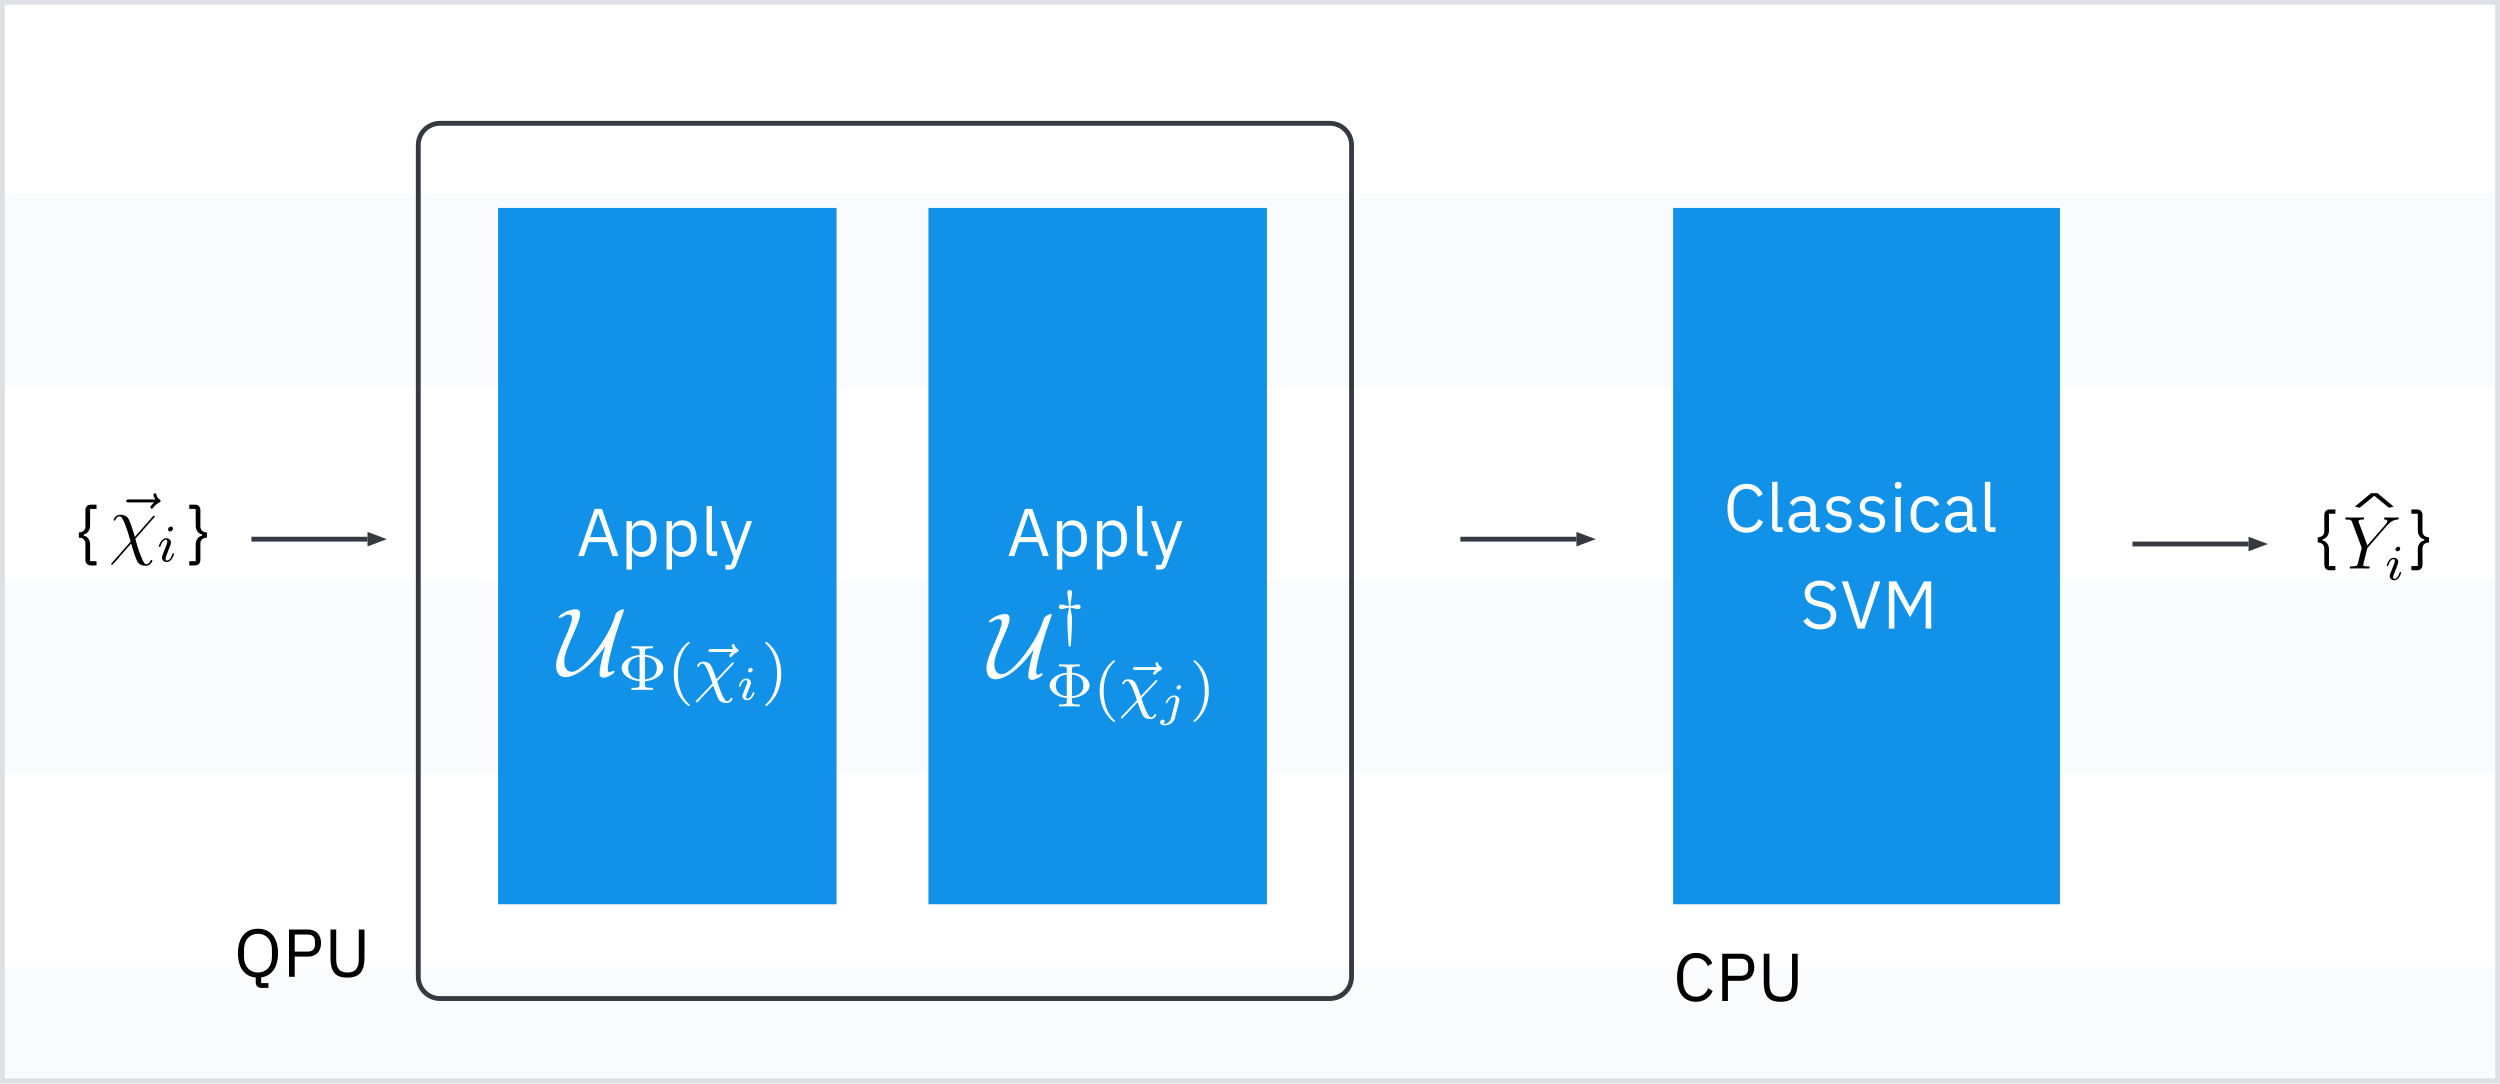
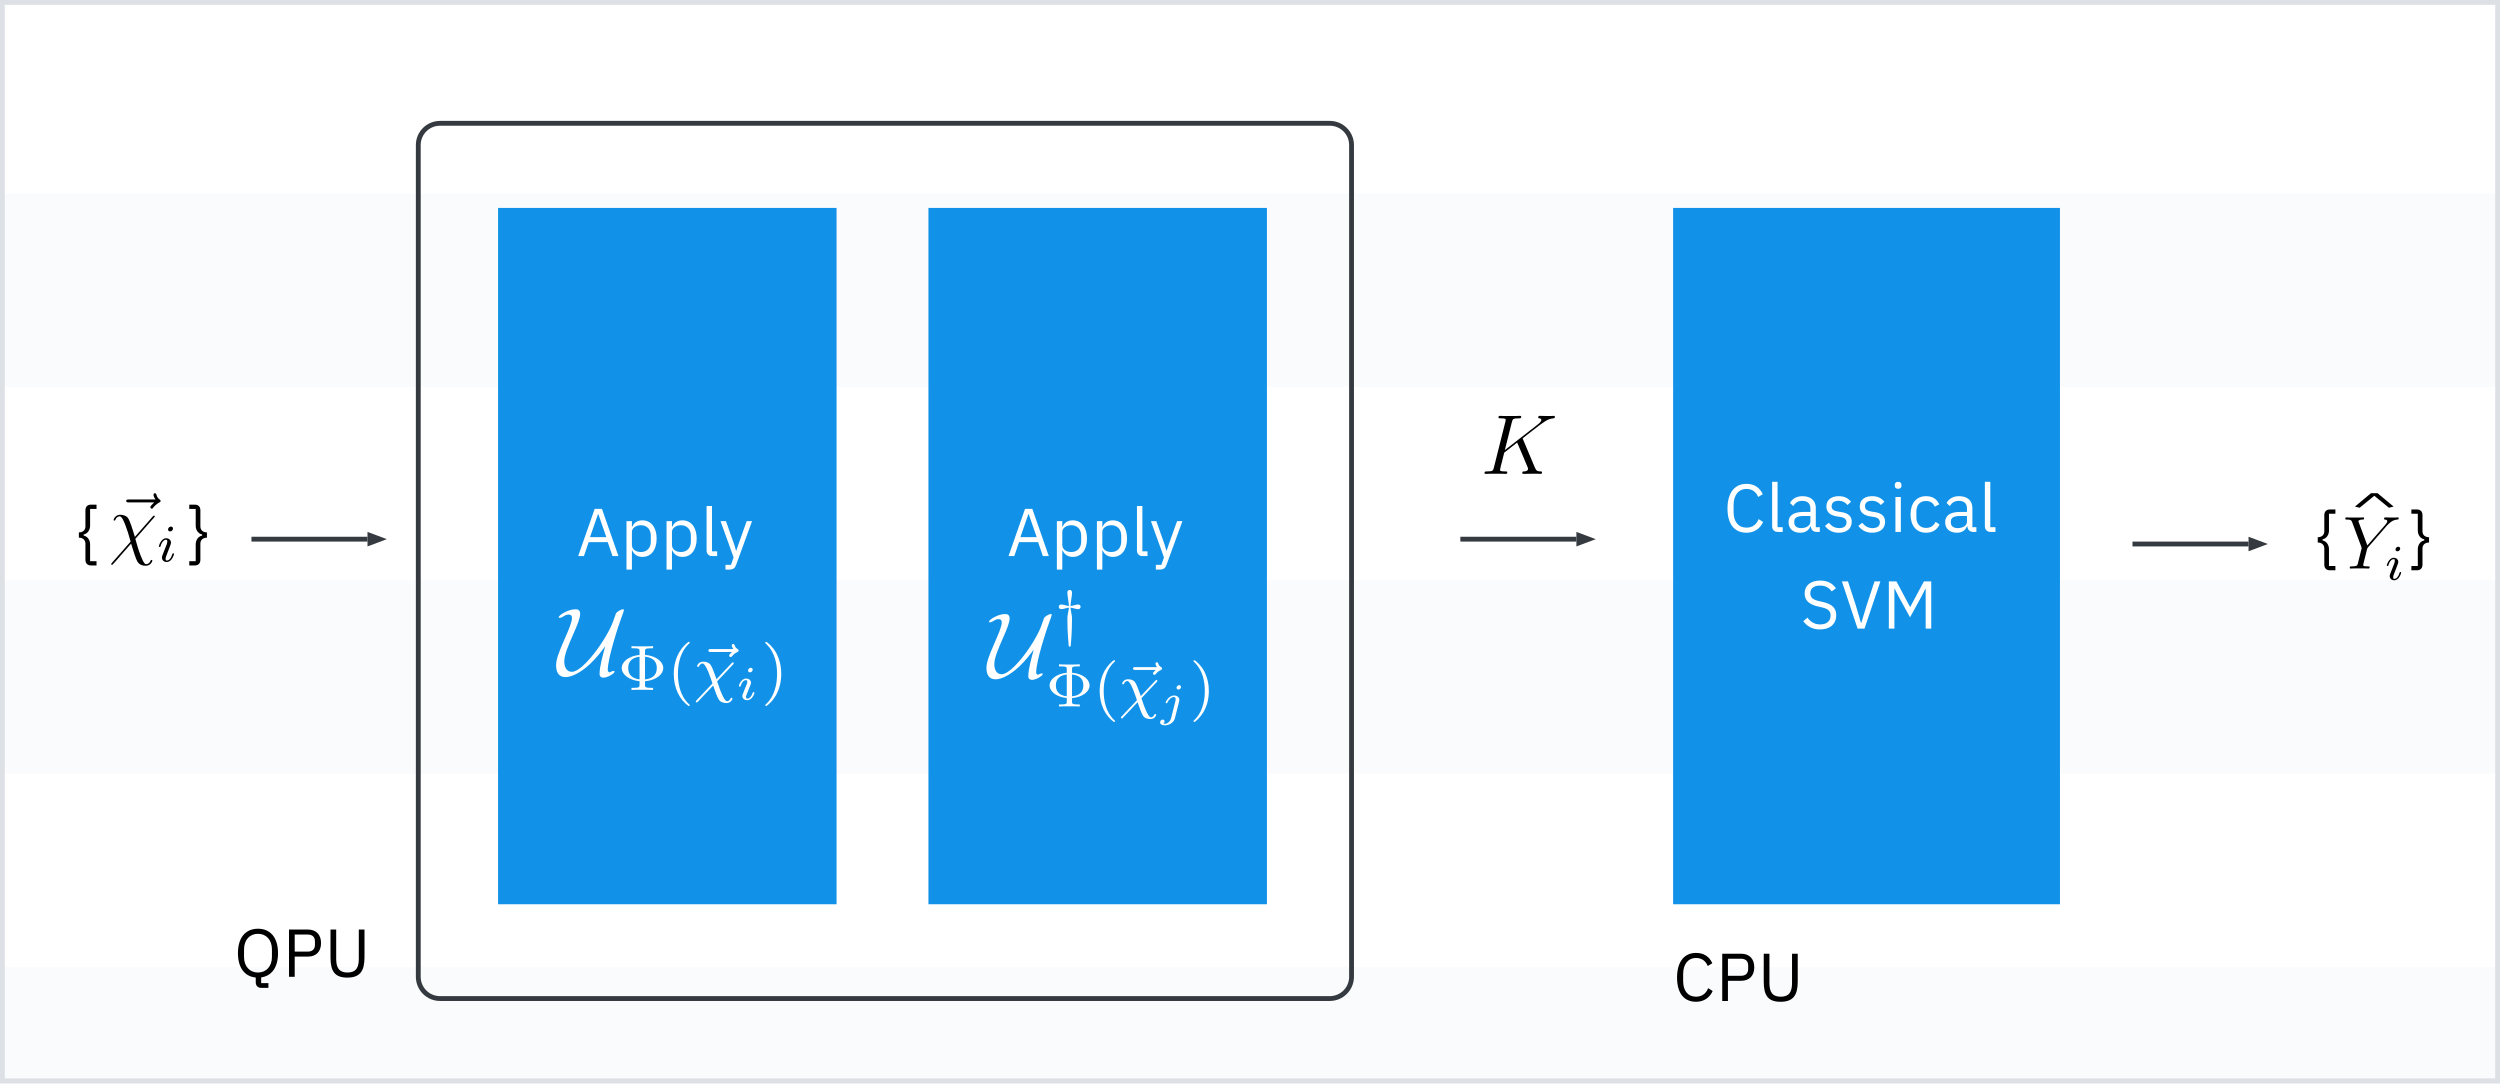
<svg xmlns="http://www.w3.org/2000/svg" width="517" height="224" viewBox="0 0 517 224" fill="none">
-   <g clip-path="url(#clip0_1125_23365)">
+   <g clip-path="url(#clip0_1163_19138)">
    <rect width="517" height="224" fill="white" />
    <rect opacity="0.4" y="200" width="517" height="28" fill="#F2F4F8" />
    <rect opacity="0.4" y="120" width="517" height="40" fill="#F2F4F8" />
    <rect opacity="0.4" y="40" width="517" height="40" fill="#F2F4F8" />
    <rect x="0.5" y="0.5" width="516" height="223" stroke="#DDE1E6" />
    <rect width="70" height="144" transform="translate(192 43)" fill="#1192E8" />
    <path d="M216.895 115L213.479 105.228H211.981L208.565 115H209.755L210.735 112.116H214.683L215.663 115H216.895ZM214.389 111.08H211.015L212.667 106.32H212.737L214.389 111.08ZM218.561 117.8H219.681V113.824H219.737C220.171 114.72 220.857 115.168 221.851 115.168C223.657 115.168 224.791 113.698 224.791 111.388C224.791 109.078 223.657 107.608 221.851 107.608C220.857 107.608 220.115 108.042 219.737 108.952H219.681V107.776H218.561V117.8ZM221.543 114.16C220.521 114.16 219.681 113.628 219.681 112.69V110.002C219.681 109.204 220.521 108.616 221.543 108.616C222.803 108.616 223.587 109.484 223.587 110.772V112.004C223.587 113.292 222.803 114.16 221.543 114.16ZM226.842 117.8H227.962V113.824H228.018C228.452 114.72 229.138 115.168 230.132 115.168C231.938 115.168 233.072 113.698 233.072 111.388C233.072 109.078 231.938 107.608 230.132 107.608C229.138 107.608 228.396 108.042 228.018 108.952H227.962V107.776H226.842V117.8ZM229.824 114.16C228.802 114.16 227.962 113.628 227.962 112.69V110.002C227.962 109.204 228.802 108.616 229.824 108.616C231.084 108.616 231.868 109.484 231.868 110.772V112.004C231.868 113.292 231.084 114.16 229.824 114.16ZM237.307 115V114.02H236.243V104.64H235.123V113.838C235.123 114.51 235.543 115 236.313 115H237.307ZM241.663 112.69L241.271 113.866H241.201L240.865 112.69L239.129 107.776H238.009L240.711 115.28L240.165 116.82H239.031V117.8H239.605C240.669 117.8 240.963 117.548 241.285 116.68L244.519 107.776H243.413L241.663 112.69Z" fill="white" />
    <path d="M213.763 134.394C213.323 136.002 212.653 138.376 212.653 139.85C212.653 140.367 212.979 140.597 213.438 140.597C214.204 140.597 215.64 139.774 215.64 139.391C215.64 139.295 215.544 139.257 215.448 139.257C215.218 139.257 214.874 139.429 214.663 139.544C214.414 139.506 214.28 139.314 214.28 139.046C214.28 136.711 216.463 130.01 217.018 128.593C217.248 128.057 217.497 127.273 217.497 127.119C217.497 126.985 217.382 126.985 217.305 126.985C216.903 126.985 216.042 127.502 215.888 127.866C215.64 128.536 215.601 128.632 215.372 129.34C214.74 131.159 212.845 134.318 210.949 136.538C210.356 137.208 208.48 139.429 207.12 139.429C206.202 139.429 205.627 138.644 205.627 137.381C205.627 136.041 206.374 134.318 207.523 131.695C208.212 130.125 208.786 128.766 208.786 127.904C208.786 127.004 208.173 126.985 207.829 126.985C206.355 126.985 204.517 128.172 204.517 128.574C204.517 128.689 204.651 128.689 204.727 128.689C204.957 128.689 205.302 128.536 205.608 128.325C205.742 128.23 206.048 128.038 206.565 128.038C206.986 128.038 207.159 128.306 207.159 128.727C207.159 129.57 206.47 131.14 205.666 132.977C204.402 135.849 204 137.074 204 138.185C204 139.448 204.498 140.482 205.857 140.482C207.044 140.482 208.786 139.697 210.739 137.878C212.06 136.634 212.921 135.485 213.744 134.375L213.763 134.394Z" fill="white" />
    <path d="M221.373 125.663C221.679 125.701 221.705 125.701 222.266 125.854C222.458 125.905 222.739 125.969 222.943 125.969C223.441 125.969 223.466 125.548 223.466 125.497C223.466 125.357 223.402 125.012 222.943 125.012C222.649 125.012 222.266 125.114 222.037 125.191C221.705 125.28 221.628 125.293 221.373 125.318C221.399 124.948 221.437 124.565 221.565 123.761C221.641 123.366 221.692 122.97 221.692 122.574C221.692 122.383 221.641 122 221.22 122C220.735 122 220.735 122.459 220.735 122.574C220.735 122.613 220.735 123.059 220.863 123.761C220.965 124.425 221.028 124.859 221.054 125.318C220.748 125.28 220.722 125.28 220.161 125.127C219.969 125.076 219.688 125.012 219.484 125.012C218.986 125.012 218.961 125.433 218.961 125.484C218.961 125.625 219.025 125.969 219.484 125.969C219.778 125.969 220.161 125.867 220.39 125.791C220.722 125.701 220.799 125.688 221.054 125.663C221.028 126.007 220.977 126.263 220.901 126.595C220.735 127.411 220.735 127.539 220.735 128.19C220.735 130.577 220.965 133.104 221.003 133.461C221.028 133.64 221.028 133.729 221.207 133.729C221.386 133.729 221.399 133.64 221.424 133.486C221.488 132.95 221.539 132.134 221.577 131.572C221.616 131.036 221.692 129.428 221.692 128.19C221.692 127.616 221.692 127.399 221.539 126.709C221.539 126.671 221.399 126.033 221.373 125.663Z" fill="white" />
-     <path d="M221.691 144.366C224.065 144.149 225.329 142.898 225.329 141.75C225.329 140.537 224.002 139.325 221.691 139.12V138.431C221.691 137.985 221.691 137.806 222.891 137.806H223.3V137.385C222.725 137.423 221.768 137.423 221.155 137.423C220.543 137.423 219.573 137.423 218.999 137.385V137.806H219.407C220.607 137.806 220.607 137.985 220.607 138.431V139.133C218.475 139.325 217.059 140.499 217.059 141.737C217.059 143.039 218.539 144.162 220.607 144.353V145.055C220.607 145.502 220.607 145.681 219.407 145.681H218.999V146.102C219.573 146.063 220.53 146.063 221.143 146.063C221.755 146.063 222.725 146.063 223.3 146.102V145.681H222.891C221.691 145.681 221.691 145.502 221.691 145.055V144.366ZM220.607 143.996C219.496 143.868 218.348 143.345 218.348 141.75C218.348 140.32 219.254 139.644 220.607 139.491V143.996ZM221.691 139.491C222.815 139.58 224.04 140.09 224.04 141.737C224.04 143.37 222.866 143.894 221.691 143.996V139.491Z" fill="white" />
-     <path d="M230.349 149.292C230.452 149.292 230.605 149.292 230.605 149.139C230.605 149.088 230.592 149.075 230.426 148.909C228.678 147.263 228.244 144.889 228.244 142.911C228.244 139.235 229.762 137.512 230.413 136.925C230.592 136.759 230.605 136.746 230.605 136.682C230.605 136.619 230.554 136.529 230.426 136.529C230.222 136.529 229.584 137.18 229.482 137.295C227.771 139.082 227.414 141.379 227.414 142.911C227.414 145.77 228.614 148.067 230.349 149.292Z" fill="white" />
-     <path d="M238.997 138.547L238.691 138.853C238.474 139.083 238.436 139.172 238.436 139.261C238.436 139.414 238.576 139.555 238.729 139.555C238.87 139.555 238.934 139.465 238.972 139.427C239.151 139.223 239.457 138.84 240.057 138.559C240.184 138.495 240.325 138.432 240.325 138.253C240.325 138.087 240.197 138.023 240.133 137.972C239.712 137.717 239.597 137.423 239.533 137.232C239.508 137.13 239.444 136.951 239.24 136.951C239.049 136.951 238.946 137.117 238.946 137.245C238.946 137.321 239.036 137.653 239.253 137.959H234.786C234.582 137.959 234.301 137.959 234.301 138.253C234.301 138.547 234.582 138.547 234.786 138.547H238.997Z" fill="white" />
-     <path d="M239.198 141.048C239.288 140.946 239.351 140.869 239.351 140.793C239.351 140.678 239.262 140.601 239.173 140.601C239.083 140.601 239.058 140.627 238.943 140.754L235.918 143.958C235.191 141.954 235.191 141.929 234.897 141.38C234.77 141.112 234.45 140.474 233.251 140.474C232.408 140.474 232.064 141.176 232.064 141.354C232.064 141.456 232.14 141.52 232.255 141.52C232.408 141.52 232.421 141.456 232.459 141.354C232.613 140.971 232.957 140.831 233.149 140.831C233.851 140.831 234.872 144.06 235.114 144.8L231.962 148.144C231.834 148.284 231.809 148.297 231.809 148.387C231.809 148.501 231.898 148.578 232 148.578C232.038 148.578 232.089 148.578 232.23 148.425L235.255 145.221C236.25 148.182 236.505 148.31 236.99 148.527C237.194 148.616 237.539 148.706 237.922 148.706C238.713 148.706 239.096 148.042 239.096 147.825C239.096 147.71 239.02 147.659 238.905 147.659C238.764 147.659 238.739 147.723 238.7 147.825C238.598 148.106 238.292 148.348 238.011 148.348C237.628 148.348 237.182 147.353 237.003 146.97C236.709 146.332 236.709 146.306 236.046 144.392L239.198 141.048Z" fill="white" />
+     <path d="M221.692 144.366C224.066 144.149 225.33 142.898 225.33 141.75C225.33 140.537 224.002 139.325 221.692 139.12V138.431C221.692 137.985 221.692 137.806 222.892 137.806H223.301V137.385C222.726 137.423 221.769 137.423 221.156 137.423C220.544 137.423 219.574 137.423 219 137.385V137.806H219.408C220.608 137.806 220.608 137.985 220.608 138.431V139.133C218.476 139.325 217.06 140.499 217.06 141.737C217.06 143.039 218.54 144.162 220.608 144.353V145.055C220.608 145.502 220.608 145.681 219.408 145.681H219V146.102C219.574 146.063 220.531 146.063 221.144 146.063C221.756 146.063 222.726 146.063 223.301 146.102V145.681H222.892C221.692 145.681 221.692 145.502 221.692 145.055V144.366ZM220.608 143.996C219.497 143.868 218.349 143.345 218.349 141.75C218.349 140.32 219.255 139.644 220.608 139.491V143.996ZM221.692 139.491C222.816 139.58 224.041 140.09 224.041 141.737C224.041 143.37 222.867 143.894 221.692 143.996V139.491Z" fill="white" />
+     <path d="M230.35 149.292C230.453 149.292 230.606 149.292 230.606 149.139C230.606 149.088 230.593 149.075 230.427 148.909C228.679 147.263 228.245 144.889 228.245 142.911C228.245 139.235 229.763 137.512 230.414 136.925C230.593 136.759 230.606 136.746 230.606 136.682C230.606 136.619 230.555 136.529 230.427 136.529C230.223 136.529 229.585 137.18 229.483 137.295C227.772 139.082 227.415 141.379 227.415 142.911C227.415 145.77 228.615 148.067 230.35 149.292Z" fill="white" />
+     <path d="M238.997 138.546L238.691 138.852C238.474 139.082 238.436 139.171 238.436 139.261C238.436 139.414 238.576 139.554 238.729 139.554C238.87 139.554 238.934 139.465 238.972 139.427C239.151 139.222 239.457 138.84 240.057 138.559C240.184 138.495 240.325 138.431 240.325 138.252C240.325 138.087 240.197 138.023 240.133 137.972C239.712 137.716 239.597 137.423 239.533 137.231C239.508 137.129 239.444 136.951 239.24 136.951C239.049 136.951 238.946 137.117 238.946 137.244C238.946 137.321 239.036 137.653 239.253 137.959H234.786C234.582 137.959 234.301 137.959 234.301 138.252C234.301 138.546 234.582 138.546 234.786 138.546H238.997Z" fill="white" />
+     <path d="M239.197 141.047C239.287 140.945 239.35 140.869 239.35 140.792C239.35 140.677 239.261 140.601 239.172 140.601C239.082 140.601 239.057 140.626 238.942 140.754L235.917 143.957C235.19 141.954 235.19 141.928 234.896 141.379C234.769 141.111 234.45 140.473 233.25 140.473C232.407 140.473 232.063 141.175 232.063 141.354C232.063 141.456 232.139 141.52 232.254 141.52C232.407 141.52 232.42 141.456 232.459 141.354C232.612 140.971 232.956 140.831 233.148 140.831C233.85 140.831 234.871 144.059 235.113 144.8L231.961 148.144C231.833 148.284 231.808 148.297 231.808 148.386C231.808 148.501 231.897 148.577 231.999 148.577C232.037 148.577 232.088 148.577 232.229 148.424L235.254 145.221C236.249 148.182 236.504 148.309 236.989 148.526C237.193 148.616 237.538 148.705 237.921 148.705C238.712 148.705 239.095 148.041 239.095 147.824C239.095 147.71 239.019 147.659 238.904 147.659C238.763 147.659 238.738 147.722 238.699 147.824C238.597 148.105 238.291 148.348 238.01 148.348C237.627 148.348 237.181 147.352 237.002 146.969C236.709 146.331 236.709 146.306 236.045 144.391L239.197 141.047Z" fill="white" />
    <path d="M244.235 142.074C244.235 141.787 244.005 141.691 243.852 141.691C243.546 141.691 243.306 141.988 243.306 142.218C243.306 142.419 243.459 142.601 243.699 142.601C243.948 142.601 244.235 142.361 244.235 142.074ZM242.196 148.478C242.014 149.196 241.449 149.684 240.894 149.684C240.865 149.684 240.597 149.674 240.597 149.636C240.597 149.627 240.626 149.607 240.626 149.598C240.77 149.483 240.837 149.33 240.837 149.186C240.837 148.88 240.588 148.813 240.454 148.813C240.195 148.813 239.908 149.024 239.908 149.378C239.908 149.885 240.511 150 240.904 150C241.545 150 242.694 149.636 242.981 148.488L243.842 145.061C243.861 144.965 243.89 144.879 243.89 144.745C243.89 144.209 243.412 143.826 242.799 143.826C241.717 143.826 241.047 145.118 241.047 145.3C241.047 145.357 241.086 145.434 241.22 145.434C241.354 145.434 241.363 145.396 241.43 145.262C241.708 144.64 242.244 144.142 242.77 144.142C243.057 144.142 243.124 144.381 243.124 144.62C243.124 144.745 243.105 144.879 243.096 144.908L242.196 148.478Z" fill="white" />
    <path d="M249.987 142.911C249.987 141.698 249.782 140.243 248.991 138.737C248.366 137.563 247.204 136.529 246.975 136.529C246.847 136.529 246.809 136.619 246.809 136.682C246.809 136.734 246.809 136.759 246.962 136.912C248.749 138.61 249.157 140.945 249.157 142.911C249.157 146.574 247.638 148.309 246.987 148.896C246.821 149.062 246.809 149.075 246.809 149.139C246.809 149.203 246.847 149.292 246.975 149.292C247.179 149.292 247.817 148.641 247.919 148.526C249.629 146.739 249.987 144.442 249.987 142.911Z" fill="white" />
    <rect width="70" height="144" transform="translate(103 43)" fill="#1192E8" />
    <path d="M127.895 115L124.479 105.228H122.981L119.565 115H120.755L121.735 112.116H125.683L126.663 115H127.895ZM125.389 111.08H122.015L123.667 106.32H123.737L125.389 111.08ZM129.561 117.8H130.681V113.824H130.737C131.171 114.72 131.857 115.168 132.851 115.168C134.657 115.168 135.791 113.698 135.791 111.388C135.791 109.078 134.657 107.608 132.851 107.608C131.857 107.608 131.115 108.042 130.737 108.952H130.681V107.776H129.561V117.8ZM132.543 114.16C131.521 114.16 130.681 113.628 130.681 112.69V110.002C130.681 109.204 131.521 108.616 132.543 108.616C133.803 108.616 134.587 109.484 134.587 110.772V112.004C134.587 113.292 133.803 114.16 132.543 114.16ZM137.842 117.8H138.962V113.824H139.018C139.452 114.72 140.138 115.168 141.132 115.168C142.938 115.168 144.072 113.698 144.072 111.388C144.072 109.078 142.938 107.608 141.132 107.608C140.138 107.608 139.396 108.042 139.018 108.952H138.962V107.776H137.842V117.8ZM140.824 114.16C139.802 114.16 138.962 113.628 138.962 112.69V110.002C138.962 109.204 139.802 108.616 140.824 108.616C142.084 108.616 142.868 109.484 142.868 110.772V112.004C142.868 113.292 142.084 114.16 140.824 114.16ZM148.307 115V114.02H147.243V104.64H146.123V113.838C146.123 114.51 146.543 115 147.313 115H148.307ZM152.663 112.69L152.271 113.866H152.201L151.865 112.69L150.129 107.776H149.009L151.711 115.28L151.165 116.82H150.031V117.8H150.605C151.669 117.8 151.963 117.548 152.285 116.68L155.519 107.776H154.413L152.663 112.69Z" fill="white" />
    <path d="M125.147 133.7C124.689 135.371 123.993 137.838 123.993 139.37C123.993 139.907 124.331 140.146 124.809 140.146C125.605 140.146 127.097 139.291 127.097 138.893C127.097 138.793 126.997 138.753 126.898 138.753C126.659 138.753 126.301 138.932 126.082 139.052C125.823 139.012 125.684 138.813 125.684 138.535C125.684 136.107 127.952 129.144 128.529 127.671C128.768 127.114 129.027 126.298 129.027 126.139C129.027 126 128.907 126 128.828 126C128.41 126 127.515 126.537 127.355 126.915C127.097 127.612 127.057 127.711 126.818 128.447C126.162 130.337 124.192 133.62 122.222 135.928C121.605 136.625 119.656 138.932 118.243 138.932C117.288 138.932 116.691 138.117 116.691 136.804C116.691 135.411 117.467 133.62 118.661 130.894C119.377 129.263 119.974 127.85 119.974 126.955C119.974 126.02 119.337 126 118.979 126C117.447 126 115.537 127.234 115.537 127.651C115.537 127.771 115.676 127.771 115.756 127.771C115.995 127.771 116.353 127.612 116.671 127.393C116.811 127.293 117.129 127.094 117.666 127.094C118.104 127.094 118.283 127.373 118.283 127.811C118.283 128.686 117.567 130.317 116.731 132.227C115.418 135.212 115 136.485 115 137.639C115 138.952 115.517 140.027 116.93 140.027C118.163 140.027 119.974 139.211 122.003 137.321C123.376 136.028 124.272 134.834 125.127 133.68L125.147 133.7Z" fill="white" />
-     <path d="M133.387 140.88C135.854 140.655 137.167 139.355 137.167 138.161C137.167 136.901 135.788 135.641 133.387 135.429V134.713C133.387 134.248 133.387 134.063 134.634 134.063H135.058V133.625C134.462 133.665 133.467 133.665 132.83 133.665C132.193 133.665 131.185 133.665 130.588 133.625V134.063H131.013C132.26 134.063 132.26 134.248 132.26 134.713V135.442C130.045 135.641 128.572 136.861 128.572 138.148C128.572 139.501 130.111 140.668 132.26 140.867V141.597C132.26 142.061 132.26 142.247 131.013 142.247H130.588V142.684C131.185 142.645 132.18 142.645 132.817 142.645C133.453 142.645 134.462 142.645 135.058 142.684V142.247H134.634C133.387 142.247 133.387 142.061 133.387 141.597V140.88ZM132.26 140.496C131.106 140.363 129.912 139.819 129.912 138.161C129.912 136.676 130.854 135.973 132.26 135.814V140.496ZM133.387 135.814C134.554 135.906 135.828 136.437 135.828 138.148C135.828 139.846 134.607 140.39 133.387 140.496V135.814Z" fill="white" />
-     <path d="M142.385 146C142.491 146 142.65 146 142.65 145.841C142.65 145.788 142.637 145.775 142.464 145.602C140.647 143.891 140.196 141.424 140.196 139.368C140.196 135.548 141.775 133.758 142.451 133.148C142.637 132.975 142.65 132.962 142.65 132.895C142.65 132.829 142.597 132.736 142.464 132.736C142.252 132.736 141.589 133.413 141.483 133.532C139.705 135.389 139.334 137.777 139.334 139.368C139.334 142.34 140.581 144.727 142.385 146Z" fill="white" />
-     <path d="M151.373 134.832L151.055 135.15C150.83 135.389 150.79 135.482 150.79 135.575C150.79 135.734 150.936 135.88 151.095 135.88C151.241 135.88 151.307 135.787 151.347 135.747C151.533 135.535 151.851 135.137 152.474 134.845C152.607 134.779 152.753 134.712 152.753 134.527C152.753 134.354 152.62 134.288 152.554 134.235C152.116 133.97 151.997 133.665 151.93 133.466C151.904 133.36 151.838 133.174 151.625 133.174C151.426 133.174 151.32 133.346 151.32 133.479C151.32 133.558 151.413 133.903 151.639 134.222H146.996C146.784 134.222 146.492 134.222 146.492 134.527C146.492 134.832 146.784 134.832 146.996 134.832H151.373Z" fill="white" />
-     <path d="M151.58 137.432C151.673 137.326 151.739 137.246 151.739 137.167C151.739 137.047 151.647 136.968 151.554 136.968C151.461 136.968 151.434 136.994 151.315 137.127L148.171 140.456C147.415 138.374 147.415 138.347 147.11 137.777C146.978 137.498 146.646 136.835 145.399 136.835C144.524 136.835 144.166 137.564 144.166 137.75C144.166 137.856 144.245 137.923 144.365 137.923C144.524 137.923 144.537 137.856 144.577 137.75C144.736 137.352 145.094 137.206 145.293 137.206C146.023 137.206 147.084 140.562 147.336 141.331L144.06 144.807C143.927 144.953 143.9 144.966 143.9 145.059C143.9 145.178 143.993 145.258 144.099 145.258C144.139 145.258 144.192 145.258 144.338 145.098L147.482 141.769C148.516 144.846 148.782 144.979 149.286 145.205C149.498 145.297 149.856 145.39 150.254 145.39C151.076 145.39 151.474 144.701 151.474 144.475C151.474 144.356 151.395 144.303 151.275 144.303C151.129 144.303 151.103 144.369 151.063 144.475C150.957 144.767 150.639 145.019 150.347 145.019C149.949 145.019 149.485 143.984 149.299 143.586C148.994 142.923 148.994 142.897 148.304 140.907L151.58 137.432Z" fill="white" />
+     <path d="M133.387 140.88C135.854 140.654 137.167 139.355 137.167 138.161C137.167 136.901 135.788 135.641 133.387 135.428V134.712C133.387 134.248 133.387 134.062 134.634 134.062H135.058V133.625C134.462 133.664 133.467 133.664 132.83 133.664C132.193 133.664 131.185 133.664 130.588 133.625V134.062H131.013C132.26 134.062 132.26 134.248 132.26 134.712V135.442C130.045 135.641 128.572 136.861 128.572 138.148C128.572 139.5 130.111 140.668 132.26 140.867V141.596C132.26 142.06 132.26 142.246 131.013 142.246H130.588V142.684C131.185 142.644 132.18 142.644 132.817 142.644C133.453 142.644 134.462 142.644 135.058 142.684V142.246H134.634C133.387 142.246 133.387 142.06 133.387 141.596V140.88ZM132.26 140.495C131.106 140.363 129.912 139.819 129.912 138.161C129.912 136.675 130.854 135.972 132.26 135.813V140.495ZM133.387 135.813C134.554 135.906 135.828 136.436 135.828 138.148C135.828 139.845 134.607 140.389 133.387 140.495V135.813Z" fill="white" />
+     <path d="M142.385 146C142.491 146 142.65 146 142.65 145.841C142.65 145.788 142.637 145.774 142.464 145.602C140.647 143.891 140.196 141.424 140.196 139.368C140.196 135.548 141.775 133.757 142.451 133.147C142.637 132.975 142.65 132.961 142.65 132.895C142.65 132.829 142.597 132.736 142.464 132.736C142.252 132.736 141.589 133.412 141.483 133.532C139.705 135.389 139.334 137.776 139.334 139.368C139.334 142.339 140.581 144.727 142.385 146Z" fill="white" />
+     <path d="M151.372 134.832L151.054 135.15C150.829 135.389 150.789 135.482 150.789 135.575C150.789 135.734 150.935 135.88 151.094 135.88C151.24 135.88 151.306 135.787 151.346 135.747C151.532 135.535 151.85 135.137 152.473 134.845C152.606 134.779 152.752 134.712 152.752 134.527C152.752 134.354 152.619 134.288 152.553 134.235C152.115 133.97 151.996 133.665 151.929 133.466C151.903 133.36 151.837 133.174 151.624 133.174C151.425 133.174 151.319 133.346 151.319 133.479C151.319 133.558 151.412 133.903 151.638 134.222H146.995C146.783 134.222 146.491 134.222 146.491 134.527C146.491 134.832 146.783 134.832 146.995 134.832H151.372Z" fill="white" />
+     <path d="M151.58 137.431C151.673 137.325 151.739 137.246 151.739 137.166C151.739 137.047 151.647 136.967 151.554 136.967C151.461 136.967 151.434 136.994 151.315 137.126L148.171 140.456C147.415 138.373 147.415 138.347 147.11 137.776C146.978 137.498 146.646 136.834 145.399 136.834C144.524 136.834 144.166 137.564 144.166 137.75C144.166 137.856 144.245 137.922 144.365 137.922C144.524 137.922 144.537 137.856 144.577 137.75C144.736 137.352 145.094 137.206 145.293 137.206C146.023 137.206 147.084 140.562 147.336 141.331L144.06 144.806C143.927 144.952 143.9 144.965 143.9 145.058C143.9 145.178 143.993 145.257 144.099 145.257C144.139 145.257 144.192 145.257 144.338 145.098L147.482 141.769C148.516 144.846 148.782 144.979 149.286 145.204C149.498 145.297 149.856 145.39 150.254 145.39C151.076 145.39 151.474 144.7 151.474 144.475C151.474 144.355 151.395 144.302 151.275 144.302C151.129 144.302 151.103 144.368 151.063 144.475C150.957 144.766 150.639 145.018 150.347 145.018C149.949 145.018 149.485 143.984 149.299 143.586C148.994 142.923 148.994 142.896 148.304 140.907L151.58 137.431Z" fill="white" />
    <path d="M155.662 138.499C155.662 138.26 155.483 138.101 155.254 138.101C154.985 138.101 154.697 138.359 154.697 138.648C154.697 138.896 154.876 139.046 155.095 139.046C155.413 139.046 155.662 138.747 155.662 138.499ZM155.065 141.97C155.105 141.871 155.194 141.632 155.234 141.543C155.264 141.453 155.304 141.354 155.304 141.184C155.304 140.627 154.806 140.319 154.309 140.319C153.294 140.319 152.807 141.632 152.807 141.851C152.807 141.901 152.846 141.99 152.986 141.99C153.125 141.99 153.155 141.931 153.185 141.841C153.463 140.876 153.99 140.647 154.269 140.647C154.468 140.647 154.538 140.777 154.538 141.005C154.538 141.204 154.478 141.354 154.458 141.423L153.941 142.697C153.821 142.985 153.821 143.005 153.692 143.343C153.563 143.642 153.513 143.771 153.513 143.94C153.513 144.447 153.971 144.806 154.518 144.806C155.522 144.806 156.02 143.492 156.02 143.274C156.02 143.254 156.01 143.134 155.831 143.134C155.692 143.134 155.682 143.184 155.622 143.373C155.463 143.88 155.055 144.477 154.548 144.477C154.368 144.477 154.279 144.358 154.279 144.119C154.279 143.92 154.339 143.771 154.468 143.463L155.065 141.97Z" fill="white" />
-     <path d="M161.561 139.368C161.561 138.108 161.348 136.596 160.526 135.031C159.876 133.811 158.669 132.736 158.43 132.736C158.298 132.736 158.258 132.829 158.258 132.895C158.258 132.949 158.258 132.975 158.417 133.134C160.274 134.898 160.698 137.326 160.698 139.368C160.698 143.175 159.12 144.979 158.444 145.589C158.271 145.762 158.258 145.775 158.258 145.841C158.258 145.908 158.298 146 158.43 146C158.642 146 159.306 145.324 159.412 145.205C161.189 143.348 161.561 140.96 161.561 139.368Z" fill="white" />
+     <path d="M161.561 139.368C161.561 138.108 161.348 136.596 160.526 135.031C159.876 133.81 158.669 132.736 158.43 132.736C158.298 132.736 158.258 132.829 158.258 132.895C158.258 132.948 158.258 132.975 158.417 133.134C160.274 134.898 160.698 137.325 160.698 139.368C160.698 143.175 159.12 144.979 158.444 145.589C158.271 145.761 158.258 145.774 158.258 145.841C158.258 145.907 158.298 146 158.43 146C158.642 146 159.306 145.323 159.412 145.204C161.189 143.347 161.561 140.96 161.561 139.368Z" fill="white" />
    <path d="M493.593 108.719L493.949 108.362C494.63 107.666 495.203 107.495 495.745 107.449C495.915 107.434 496.054 107.418 496.054 107.155C496.054 107 495.9 107 495.869 107C495.683 107 495.482 107.031 495.296 107.031H494.661C494.212 107.031 493.732 107 493.299 107C493.19 107 493.02 107 493.02 107.294C493.02 107.434 493.175 107.449 493.221 107.449C493.686 107.48 493.686 107.712 493.686 107.805C493.686 107.975 493.562 108.208 493.252 108.564L489.567 112.79L487.818 108.084C487.725 107.867 487.725 107.836 487.725 107.805C487.725 107.48 488.36 107.449 488.545 107.449C488.731 107.449 488.902 107.449 488.902 107.17C488.902 107 488.762 107 488.669 107C488.406 107 488.096 107.031 487.833 107.031H486.115C485.836 107.031 485.542 107 485.279 107C485.17 107 485 107 485 107.294C485 107.449 485.139 107.449 485.372 107.449C486.13 107.449 486.27 107.588 486.409 107.944L488.329 113.1C488.344 113.146 488.391 113.317 488.391 113.363C488.391 113.41 487.632 116.46 487.586 116.615C487.462 117.033 487.307 117.11 486.316 117.125C486.053 117.125 485.929 117.125 485.929 117.42C485.929 117.574 486.099 117.574 486.146 117.574C486.424 117.574 486.75 117.543 487.044 117.543H488.871C489.149 117.543 489.474 117.574 489.753 117.574C489.861 117.574 490.047 117.574 490.047 117.296C490.047 117.125 489.939 117.125 489.676 117.125C488.716 117.125 488.716 117.017 488.716 116.847C488.716 116.738 488.84 116.243 488.917 115.933L489.474 113.704C489.567 113.379 489.567 113.348 489.707 113.193L493.593 108.719Z" fill="black" />
-     <path d="M496.36 113.456C496.36 113.229 496.195 113.063 495.957 113.063C495.689 113.063 495.39 113.311 495.39 113.621C495.39 113.848 495.555 114.013 495.792 114.013C496.061 114.013 496.36 113.765 496.36 113.456ZM494.853 117.244L494.296 118.668C494.244 118.823 494.192 118.947 494.192 119.122C494.192 119.628 494.585 120 495.132 120C496.133 120 496.556 118.555 496.556 118.42C496.556 118.317 496.473 118.286 496.401 118.286C496.277 118.286 496.257 118.358 496.226 118.462C495.988 119.287 495.565 119.711 495.152 119.711C495.028 119.711 494.905 119.659 494.905 119.38C494.905 119.133 494.977 118.947 495.111 118.627C495.214 118.348 495.317 118.069 495.431 117.791L495.751 116.955C495.844 116.717 495.968 116.397 495.968 116.222C495.968 115.706 495.555 115.345 495.028 115.345C494.027 115.345 493.594 116.79 493.594 116.924C493.594 117.017 493.666 117.058 493.749 117.058C493.883 117.058 493.893 116.996 493.924 116.893C494.213 115.912 494.688 115.634 494.997 115.634C495.142 115.634 495.245 115.685 495.245 115.974C495.245 116.077 495.235 116.222 495.132 116.532L494.853 117.244Z" fill="black" />
+     <path d="M496.36 113.456C496.36 113.229 496.195 113.064 495.957 113.064C495.689 113.064 495.39 113.312 495.39 113.621C495.39 113.848 495.555 114.014 495.792 114.014C496.061 114.014 496.36 113.766 496.36 113.456ZM494.853 117.244L494.296 118.669C494.244 118.823 494.192 118.947 494.192 119.123C494.192 119.628 494.585 120 495.132 120C496.133 120 496.556 118.555 496.556 118.421C496.556 118.318 496.473 118.287 496.401 118.287C496.277 118.287 496.257 118.359 496.226 118.462C495.988 119.288 495.565 119.711 495.152 119.711C495.028 119.711 494.905 119.659 494.905 119.381C494.905 119.133 494.977 118.947 495.111 118.627C495.214 118.349 495.317 118.07 495.431 117.791L495.751 116.955C495.844 116.718 495.968 116.398 495.968 116.222C495.968 115.706 495.555 115.345 495.028 115.345C494.027 115.345 493.594 116.79 493.594 116.924C493.594 117.017 493.666 117.058 493.749 117.058C493.883 117.058 493.893 116.996 493.924 116.893C494.213 115.913 494.688 115.634 494.997 115.634C495.142 115.634 495.245 115.686 495.245 115.975C495.245 116.078 495.235 116.222 495.132 116.532L494.853 117.244Z" fill="black" />
    <rect width="80" height="144" transform="translate(346 43)" fill="#1192E8" />
    <path d="M361.179 110.168C362.803 110.168 363.993 109.314 364.609 107.942L363.671 107.354C363.279 108.418 362.425 109.118 361.179 109.118C359.499 109.118 358.505 107.9 358.505 105.898V104.442C358.505 102.44 359.499 101.11 361.179 101.11C362.383 101.11 363.195 101.768 363.587 102.776L364.539 102.202C363.923 100.844 362.803 100.06 361.179 100.06C358.715 100.06 357.245 101.908 357.245 105.17C357.245 108.432 358.715 110.168 361.179 110.168ZM368.663 110V109.02H367.599V99.64H366.479V108.838C366.479 109.51 366.899 110 367.669 110H368.663ZM376.333 110V109.02H375.507V105.044C375.507 103.518 374.471 102.608 372.735 102.608C371.433 102.608 370.565 103.252 370.173 104.022L370.845 104.652C371.237 103.994 371.811 103.574 372.679 103.574C373.827 103.574 374.387 104.134 374.387 105.156V105.87H372.959C370.859 105.87 369.879 106.626 369.879 107.984C369.879 109.328 370.775 110.168 372.301 110.168C373.309 110.168 374.079 109.706 374.387 108.824H374.457C374.541 109.496 374.877 110 375.703 110H376.333ZM372.483 109.216C371.615 109.216 371.055 108.81 371.055 108.096V107.802C371.055 107.102 371.629 106.71 372.903 106.71H374.387V107.9C374.387 108.642 373.589 109.216 372.483 109.216ZM380.262 110.168C381.914 110.168 382.936 109.314 382.936 107.914C382.936 106.822 382.32 106.122 380.724 105.884L380.164 105.8C379.268 105.66 378.778 105.38 378.778 104.68C378.778 103.994 379.268 103.56 380.192 103.56C381.116 103.56 381.732 103.994 382.054 104.442L382.796 103.77C382.208 103.042 381.438 102.608 380.276 102.608C378.806 102.608 377.7 103.308 377.7 104.736C377.7 106.08 378.694 106.626 380.024 106.822L380.598 106.906C381.55 107.046 381.858 107.48 381.858 108.04C381.858 108.782 381.298 109.216 380.346 109.216C379.436 109.216 378.764 108.81 378.204 108.11L377.406 108.754C378.05 109.608 378.932 110.168 380.262 110.168ZM387.162 110.168C388.814 110.168 389.836 109.314 389.836 107.914C389.836 106.822 389.22 106.122 387.624 105.884L387.064 105.8C386.168 105.66 385.678 105.38 385.678 104.68C385.678 103.994 386.168 103.56 387.092 103.56C388.016 103.56 388.632 103.994 388.954 104.442L389.696 103.77C389.108 103.042 388.338 102.608 387.176 102.608C385.706 102.608 384.6 103.308 384.6 104.736C384.6 106.08 385.594 106.626 386.924 106.822L387.498 106.906C388.45 107.046 388.758 107.48 388.758 108.04C388.758 108.782 388.198 109.216 387.246 109.216C386.336 109.216 385.664 108.81 385.104 108.11L384.306 108.754C384.95 109.608 385.832 110.168 387.162 110.168ZM392.534 101.082C393.01 101.082 393.22 100.83 393.22 100.452V100.27C393.22 99.892 393.01 99.64 392.534 99.64C392.058 99.64 391.848 99.892 391.848 100.27V100.452C391.848 100.83 392.058 101.082 392.534 101.082ZM391.974 110H393.094V102.776H391.974V110ZM398.322 110.168C399.694 110.168 400.632 109.496 401.094 108.46L400.282 107.914C399.89 108.74 399.232 109.174 398.322 109.174C396.992 109.174 396.306 108.264 396.306 107.004V105.772C396.306 104.512 396.992 103.602 398.322 103.602C399.204 103.602 399.82 104.036 400.086 104.778L401.024 104.302C400.604 103.308 399.75 102.608 398.322 102.608C396.292 102.608 395.102 104.078 395.102 106.388C395.102 108.698 396.292 110.168 398.322 110.168ZM408.715 110V109.02H407.889V105.044C407.889 103.518 406.853 102.608 405.117 102.608C403.815 102.608 402.947 103.252 402.555 104.022L403.227 104.652C403.619 103.994 404.193 103.574 405.061 103.574C406.209 103.574 406.769 104.134 406.769 105.156V105.87H405.341C403.241 105.87 402.261 106.626 402.261 107.984C402.261 109.328 403.157 110.168 404.683 110.168C405.691 110.168 406.461 109.706 406.769 108.824H406.839C406.923 109.496 407.259 110 408.085 110H408.715ZM404.865 109.216C403.997 109.216 403.437 108.81 403.437 108.096V107.802C403.437 107.102 404.011 106.71 405.285 106.71H406.769V107.9C406.769 108.642 405.971 109.216 404.865 109.216ZM412.658 110V109.02H411.594V99.64H410.474V108.838C410.474 109.51 410.894 110 411.664 110H412.658ZM376.372 130.168C378.472 130.168 379.732 129.02 379.732 127.228C379.732 125.772 378.906 124.932 377.002 124.498L376.204 124.316C374.972 124.036 374.37 123.616 374.37 122.692C374.37 121.642 375.14 121.096 376.386 121.096C377.52 121.096 378.262 121.558 378.794 122.3L379.676 121.656C378.948 120.62 377.912 120.06 376.442 120.06C374.524 120.06 373.208 120.998 373.208 122.734C373.208 124.232 374.188 125.016 375.966 125.422L376.764 125.604C378.052 125.898 378.57 126.36 378.57 127.284C378.57 128.404 377.814 129.132 376.414 129.132C375.28 129.132 374.468 128.642 373.782 127.732L372.914 128.46C373.698 129.524 374.804 130.168 376.372 130.168ZM385.577 130L388.867 120.228H387.649L386.025 125.156L384.919 128.824H384.849L383.771 125.156L382.161 120.228H380.901L384.149 130H385.577ZM390.614 130H391.762V121.768H391.832L392.658 123.406L394.996 127.662L397.334 123.406L398.16 121.768H398.23V130H399.378V120.228H397.866L395.052 125.492H394.982L392.182 120.228H390.614V130Z" fill="white" />
    <path d="M465 114L469 112.5L465 111V114Z" fill="#343A3F" />
    <line x1="465" y1="112.5" x2="441" y2="112.5" stroke="#343A3F" />
    <path d="M326 113L330 111.5L326 110V113Z" fill="#343A3F" />
    <line x1="326" y1="111.5" x2="302" y2="111.5" stroke="#343A3F" />
    <path d="M76 113L80 111.5L76 110V113Z" fill="#343A3F" />
    <line x1="76" y1="111.5" x2="52" y2="111.5" stroke="#343A3F" />
    <path d="M19.962 116.932V116.05H18.632V112.55C18.632 111.668 18.086 110.912 17.302 110.758V110.534C18.086 110.38 18.632 109.624 18.632 108.742V105.242H19.962V104.36H18.786C18.044 104.36 17.666 104.864 17.666 105.508V108.868C17.666 109.666 17.092 110.1 16.308 110.1V111.192C17.092 111.192 17.666 111.626 17.666 112.424V115.784C17.666 116.428 18.044 116.932 18.786 116.932H19.962ZM39.142 104.36V105.242H40.472V108.742C40.472 109.624 41.018 110.38 41.802 110.534V110.758C41.018 110.912 40.472 111.668 40.472 112.55V116.05H39.142V116.932H40.318C41.06 116.932 41.438 116.428 41.438 115.784V112.424C41.438 111.626 42.012 111.192 42.796 111.192V110.1C42.012 110.1 41.438 109.666 41.438 108.868V105.508C41.438 104.864 41.06 104.36 40.318 104.36H39.142Z" fill="black" />
    <path d="M482.962 117.932V117.05H481.632V113.55C481.632 112.668 481.086 111.912 480.302 111.758V111.534C481.086 111.38 481.632 110.624 481.632 109.742V106.242H482.962V105.36H481.786C481.044 105.36 480.666 105.864 480.666 106.508V109.868C480.666 110.666 480.092 111.1 479.308 111.1V112.192C480.092 112.192 480.666 112.626 480.666 113.424V116.784C480.666 117.428 481.044 117.932 481.786 117.932H482.962ZM498.673 105.36V106.242H500.003V109.742C500.003 110.624 500.549 111.38 501.333 111.534V111.758C500.549 111.912 500.003 112.668 500.003 113.55V117.05H498.673V117.932H499.849C500.591 117.932 500.969 117.428 500.969 116.784V113.424C500.969 112.626 501.543 112.192 502.327 112.192V111.1C501.543 111.1 500.969 110.666 500.969 109.868V106.508C500.969 105.864 500.591 105.36 499.849 105.36H498.673Z" fill="black" />
    <rect x="86.5" y="25.5" width="193" height="181" rx="4.5" stroke="#343A3F" />
    <path d="M350.749 207.168C352.373 207.168 353.563 206.314 354.179 204.942L353.241 204.354C352.849 205.418 351.995 206.118 350.749 206.118C349.069 206.118 348.075 204.9 348.075 202.898V201.442C348.075 199.44 349.069 198.11 350.749 198.11C351.953 198.11 352.765 198.768 353.157 199.776L354.109 199.202C353.493 197.844 352.373 197.06 350.749 197.06C348.285 197.06 346.815 198.908 346.815 202.17C346.815 205.432 348.285 207.168 350.749 207.168ZM357.336 207V202.828H360.052C361.802 202.828 362.782 201.75 362.782 200.028C362.782 198.306 361.802 197.228 360.052 197.228H356.16V207H357.336ZM357.336 198.264H360.052C360.976 198.264 361.522 198.768 361.522 199.664V200.392C361.522 201.288 360.976 201.792 360.052 201.792H357.336V198.264ZM364.741 197.228V202.996C364.741 205.838 365.609 207.168 368.213 207.168C370.817 207.168 371.769 205.838 371.769 202.996V197.228H370.593V203.276C370.593 205.138 369.991 206.118 368.255 206.118C366.519 206.118 365.917 205.138 365.917 203.276V197.228H364.741Z" fill="black" />
    <path d="M55.507 203.316H54.009V202.126C56.151 201.832 57.495 200.096 57.495 197.114C57.495 193.838 55.871 192.06 53.351 192.06C50.831 192.06 49.207 193.838 49.207 197.114C49.207 200.18 50.635 201.944 52.889 202.154V203.148C52.889 203.806 53.295 204.296 54.065 204.296H55.507V203.316ZM53.351 201.118C51.657 201.118 50.467 199.858 50.467 197.926V196.302C50.467 194.37 51.657 193.11 53.351 193.11C55.045 193.11 56.235 194.37 56.235 196.302V197.926C56.235 199.858 55.045 201.118 53.351 201.118ZM60.945 202V197.828H63.661C65.411 197.828 66.391 196.75 66.391 195.028C66.391 193.306 65.411 192.228 63.661 192.228H59.769V202H60.945ZM60.945 193.264H63.661C64.585 193.264 65.131 193.768 65.131 194.664V195.392C65.131 196.288 64.585 196.792 63.661 196.792H60.945V193.264ZM68.349 192.228V197.996C68.349 200.838 69.217 202.168 71.821 202.168C74.425 202.168 75.377 200.838 75.377 197.996V192.228H74.201V198.276C74.201 200.138 73.599 201.118 71.863 201.118C70.127 201.118 69.525 200.138 69.525 198.276V192.228H68.349Z" fill="black" />
-     <path d="M31.888 103.897C31.692 104.077 31.087 104.65 31.087 104.879C31.087 105.043 31.234 105.19 31.398 105.19C31.545 105.19 31.61 105.092 31.725 104.928C32.117 104.437 32.559 104.127 32.935 103.914C33.099 103.816 33.213 103.767 33.213 103.587C33.213 103.439 33.082 103.358 32.984 103.276C32.526 102.965 32.412 102.523 32.363 102.327C32.314 102.196 32.264 102 32.035 102C31.937 102 31.741 102.065 31.741 102.311C31.741 102.458 31.839 102.851 32.15 103.292H26.654C26.376 103.292 26.098 103.292 26.098 103.603C26.098 103.897 26.392 103.897 26.654 103.897H31.888Z" fill="black" />
+     <path d="M31.889 103.897C31.693 104.077 31.088 104.65 31.088 104.879C31.088 105.043 31.235 105.19 31.398 105.19C31.546 105.19 31.611 105.092 31.726 104.928C32.118 104.437 32.56 104.127 32.936 103.914C33.1 103.816 33.214 103.767 33.214 103.587C33.214 103.439 33.083 103.358 32.985 103.276C32.527 102.965 32.413 102.523 32.364 102.327C32.315 102.196 32.266 102 32.036 102C31.938 102 31.742 102.065 31.742 102.311C31.742 102.458 31.84 102.851 32.151 103.292H26.655C26.377 103.292 26.099 103.292 26.099 103.603C26.099 103.897 26.393 103.897 26.655 103.897H31.889Z" fill="black" />
    <path d="M27.891 111.029C27.449 109.672 27.547 109.803 27.139 108.658C26.631 107.251 26.5 107.136 26.271 106.907C25.977 106.646 25.421 106.449 24.848 106.449C23.932 106.449 23.491 107.3 23.491 107.512C23.491 107.611 23.573 107.66 23.671 107.66C23.802 107.66 23.834 107.578 23.851 107.512C24.096 106.875 24.603 106.776 24.75 106.776C25.225 106.776 25.683 107.954 25.977 108.739C26.37 109.737 26.566 110.424 27.008 112.011L23.147 116.395C23 116.575 23 116.64 23 116.656C23 116.787 23.082 116.82 23.147 116.82C23.213 116.82 23.262 116.787 23.311 116.738C23.769 116.28 24.783 115.07 25.208 114.579L27.106 112.42C27.907 114.939 27.907 114.972 28.153 115.577C28.414 116.198 28.758 117 30.148 117C31.081 117 31.506 116.166 31.506 115.937C31.506 115.822 31.408 115.789 31.326 115.789C31.195 115.789 31.179 115.855 31.13 115.986C30.95 116.444 30.524 116.673 30.263 116.673C30.05 116.673 29.788 116.673 29.069 114.857C28.643 113.761 28.267 112.452 27.989 111.438L31.866 107.022C31.997 106.875 32.013 106.858 32.013 106.793C32.013 106.678 31.931 106.629 31.849 106.629C31.8 106.629 31.751 106.629 31.588 106.809L27.891 111.029Z" fill="black" />
-     <path d="M35.776 109.312C35.776 109.072 35.602 108.897 35.351 108.897C35.067 108.897 34.751 109.159 34.751 109.486C34.751 109.726 34.925 109.901 35.176 109.901C35.46 109.901 35.776 109.639 35.776 109.312ZM34.184 113.314L33.595 114.819C33.541 114.983 33.486 115.113 33.486 115.299C33.486 115.833 33.9 116.226 34.478 116.226C35.536 116.226 35.983 114.699 35.983 114.557C35.983 114.448 35.896 114.415 35.82 114.415C35.689 114.415 35.667 114.492 35.634 114.601C35.383 115.473 34.936 115.92 34.5 115.92C34.369 115.92 34.239 115.866 34.239 115.571C34.239 115.31 34.315 115.113 34.457 114.775C34.566 114.481 34.675 114.186 34.795 113.892L35.133 113.009C35.231 112.758 35.362 112.42 35.362 112.234C35.362 111.689 34.925 111.307 34.369 111.307C33.312 111.307 32.853 112.834 32.853 112.976C32.853 113.074 32.93 113.118 33.017 113.118C33.159 113.118 33.17 113.052 33.203 112.943C33.508 111.907 34.01 111.613 34.337 111.613C34.489 111.613 34.598 111.667 34.598 111.973C34.598 112.082 34.587 112.234 34.478 112.562L34.184 113.314Z" fill="black" />
+     <path d="M35.777 109.312C35.777 109.072 35.603 108.897 35.352 108.897C35.068 108.897 34.752 109.159 34.752 109.486C34.752 109.726 34.926 109.901 35.177 109.901C35.461 109.901 35.777 109.639 35.777 109.312ZM34.185 113.314L33.596 114.819C33.541 114.983 33.487 115.113 33.487 115.299C33.487 115.833 33.901 116.226 34.479 116.226C35.537 116.226 35.984 114.699 35.984 114.557C35.984 114.448 35.897 114.415 35.821 114.415C35.69 114.415 35.668 114.492 35.635 114.601C35.385 115.473 34.937 115.92 34.501 115.92C34.37 115.92 34.239 115.866 34.239 115.571C34.239 115.31 34.316 115.113 34.458 114.775C34.567 114.481 34.676 114.186 34.796 113.892L35.134 113.009C35.232 112.758 35.363 112.42 35.363 112.234C35.363 111.689 34.926 111.307 34.37 111.307C33.312 111.307 32.855 112.834 32.855 112.976C32.855 113.074 32.931 113.118 33.018 113.118C33.16 113.118 33.171 113.052 33.203 112.943C33.509 111.907 34.01 111.613 34.338 111.613C34.49 111.613 34.599 111.667 34.599 111.973C34.599 112.082 34.588 112.234 34.479 112.562L34.185 113.314Z" fill="black" />
    <path d="M495 104.761L491.688 102H490.312L487 104.761L487.976 105L490.968 102.552H491.032L494.024 105L495 104.761Z" fill="black" />
  </g>
+   <path d="M314.977 90.902C314.959 90.849 314.889 90.709 314.889 90.656C314.889 90.638 314.906 90.621 315.205 90.392L316.909 89.057C319.264 87.23 320.037 86.615 321.249 86.51C321.372 86.492 321.548 86.492 321.548 86.193C321.548 86.088 321.495 86 321.354 86C321.161 86 320.95 86.035 320.757 86.035H320.089C319.545 86.035 318.965 86 318.438 86C318.315 86 318.104 86 318.104 86.316C318.104 86.492 318.227 86.51 318.332 86.51C318.526 86.527 318.754 86.597 318.754 86.843C318.754 87.195 318.227 87.616 318.086 87.722L311.199 93.081L312.657 87.283C312.816 86.685 312.851 86.51 314.098 86.51C314.432 86.51 314.59 86.51 314.59 86.176C314.59 86 314.414 86 314.327 86C314.01 86 313.641 86.035 313.307 86.035H311.234C310.918 86.035 310.531 86 310.215 86C310.075 86 309.881 86 309.881 86.334C309.881 86.51 310.04 86.51 310.303 86.51C311.375 86.51 311.375 86.65 311.375 86.843C311.375 86.879 311.375 86.984 311.305 87.247L308.933 96.7C308.775 97.315 308.739 97.49 307.51 97.49C307.176 97.49 307 97.49 307 97.807C307 98 307.158 98 307.264 98C307.597 98 307.949 97.965 308.283 97.965H310.338C310.672 97.965 311.041 98 311.375 98C311.515 98 311.709 98 311.709 97.666C311.709 97.49 311.551 97.49 311.287 97.49C310.215 97.49 310.215 97.35 310.215 97.174C310.215 97.051 310.321 96.612 310.391 96.331L311.076 93.608L313.747 91.517C314.256 92.641 315.187 94.89 315.908 96.612C315.96 96.717 315.996 96.823 315.996 96.946C315.996 97.473 315.293 97.49 315.135 97.49C314.977 97.49 314.801 97.49 314.801 97.824C314.801 98 314.994 98 315.047 98C315.662 98 316.312 97.965 316.927 97.965H317.77C318.034 97.965 318.332 98 318.596 98C318.701 98 318.895 98 318.895 97.666C318.895 97.49 318.736 97.49 318.561 97.49C317.911 97.473 317.682 97.332 317.419 96.7L314.977 90.902Z" fill="black" />
  <defs>
-     <clipPath id="clip0_1125_23365">
+     <clipPath id="clip0_1163_19138">
      <rect width="517" height="224" fill="white" />
    </clipPath>
  </defs>
</svg>
